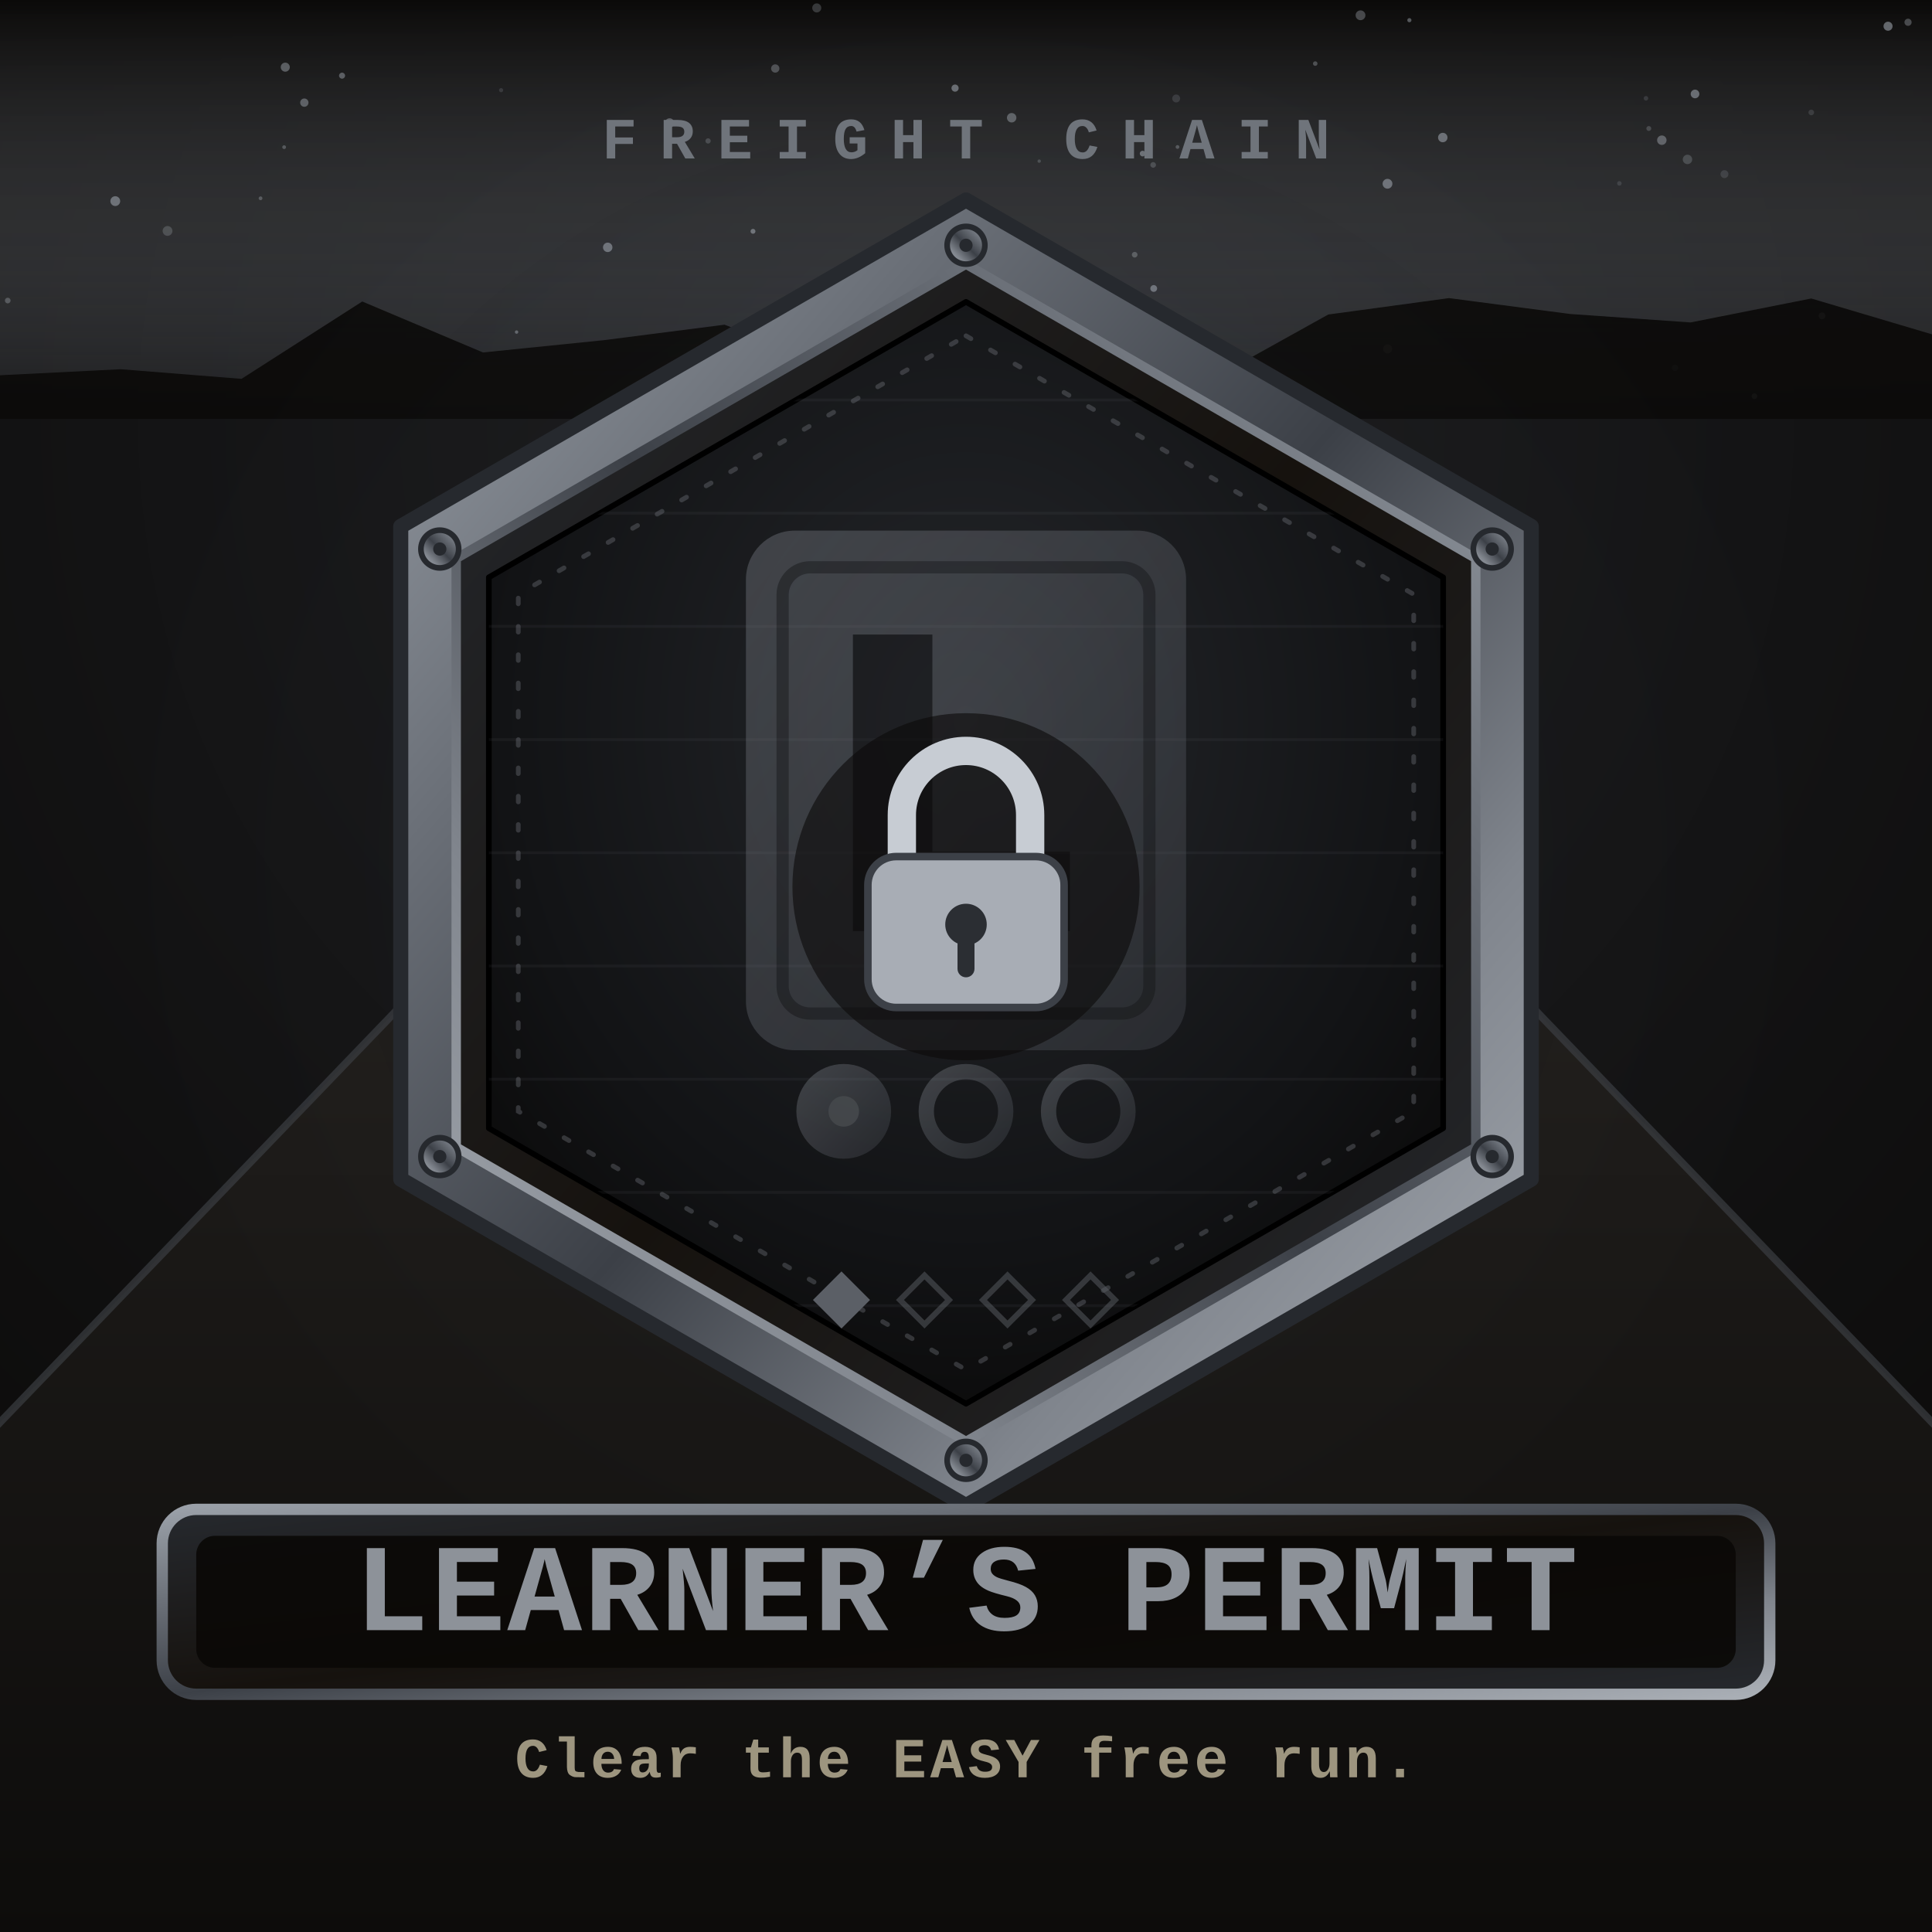
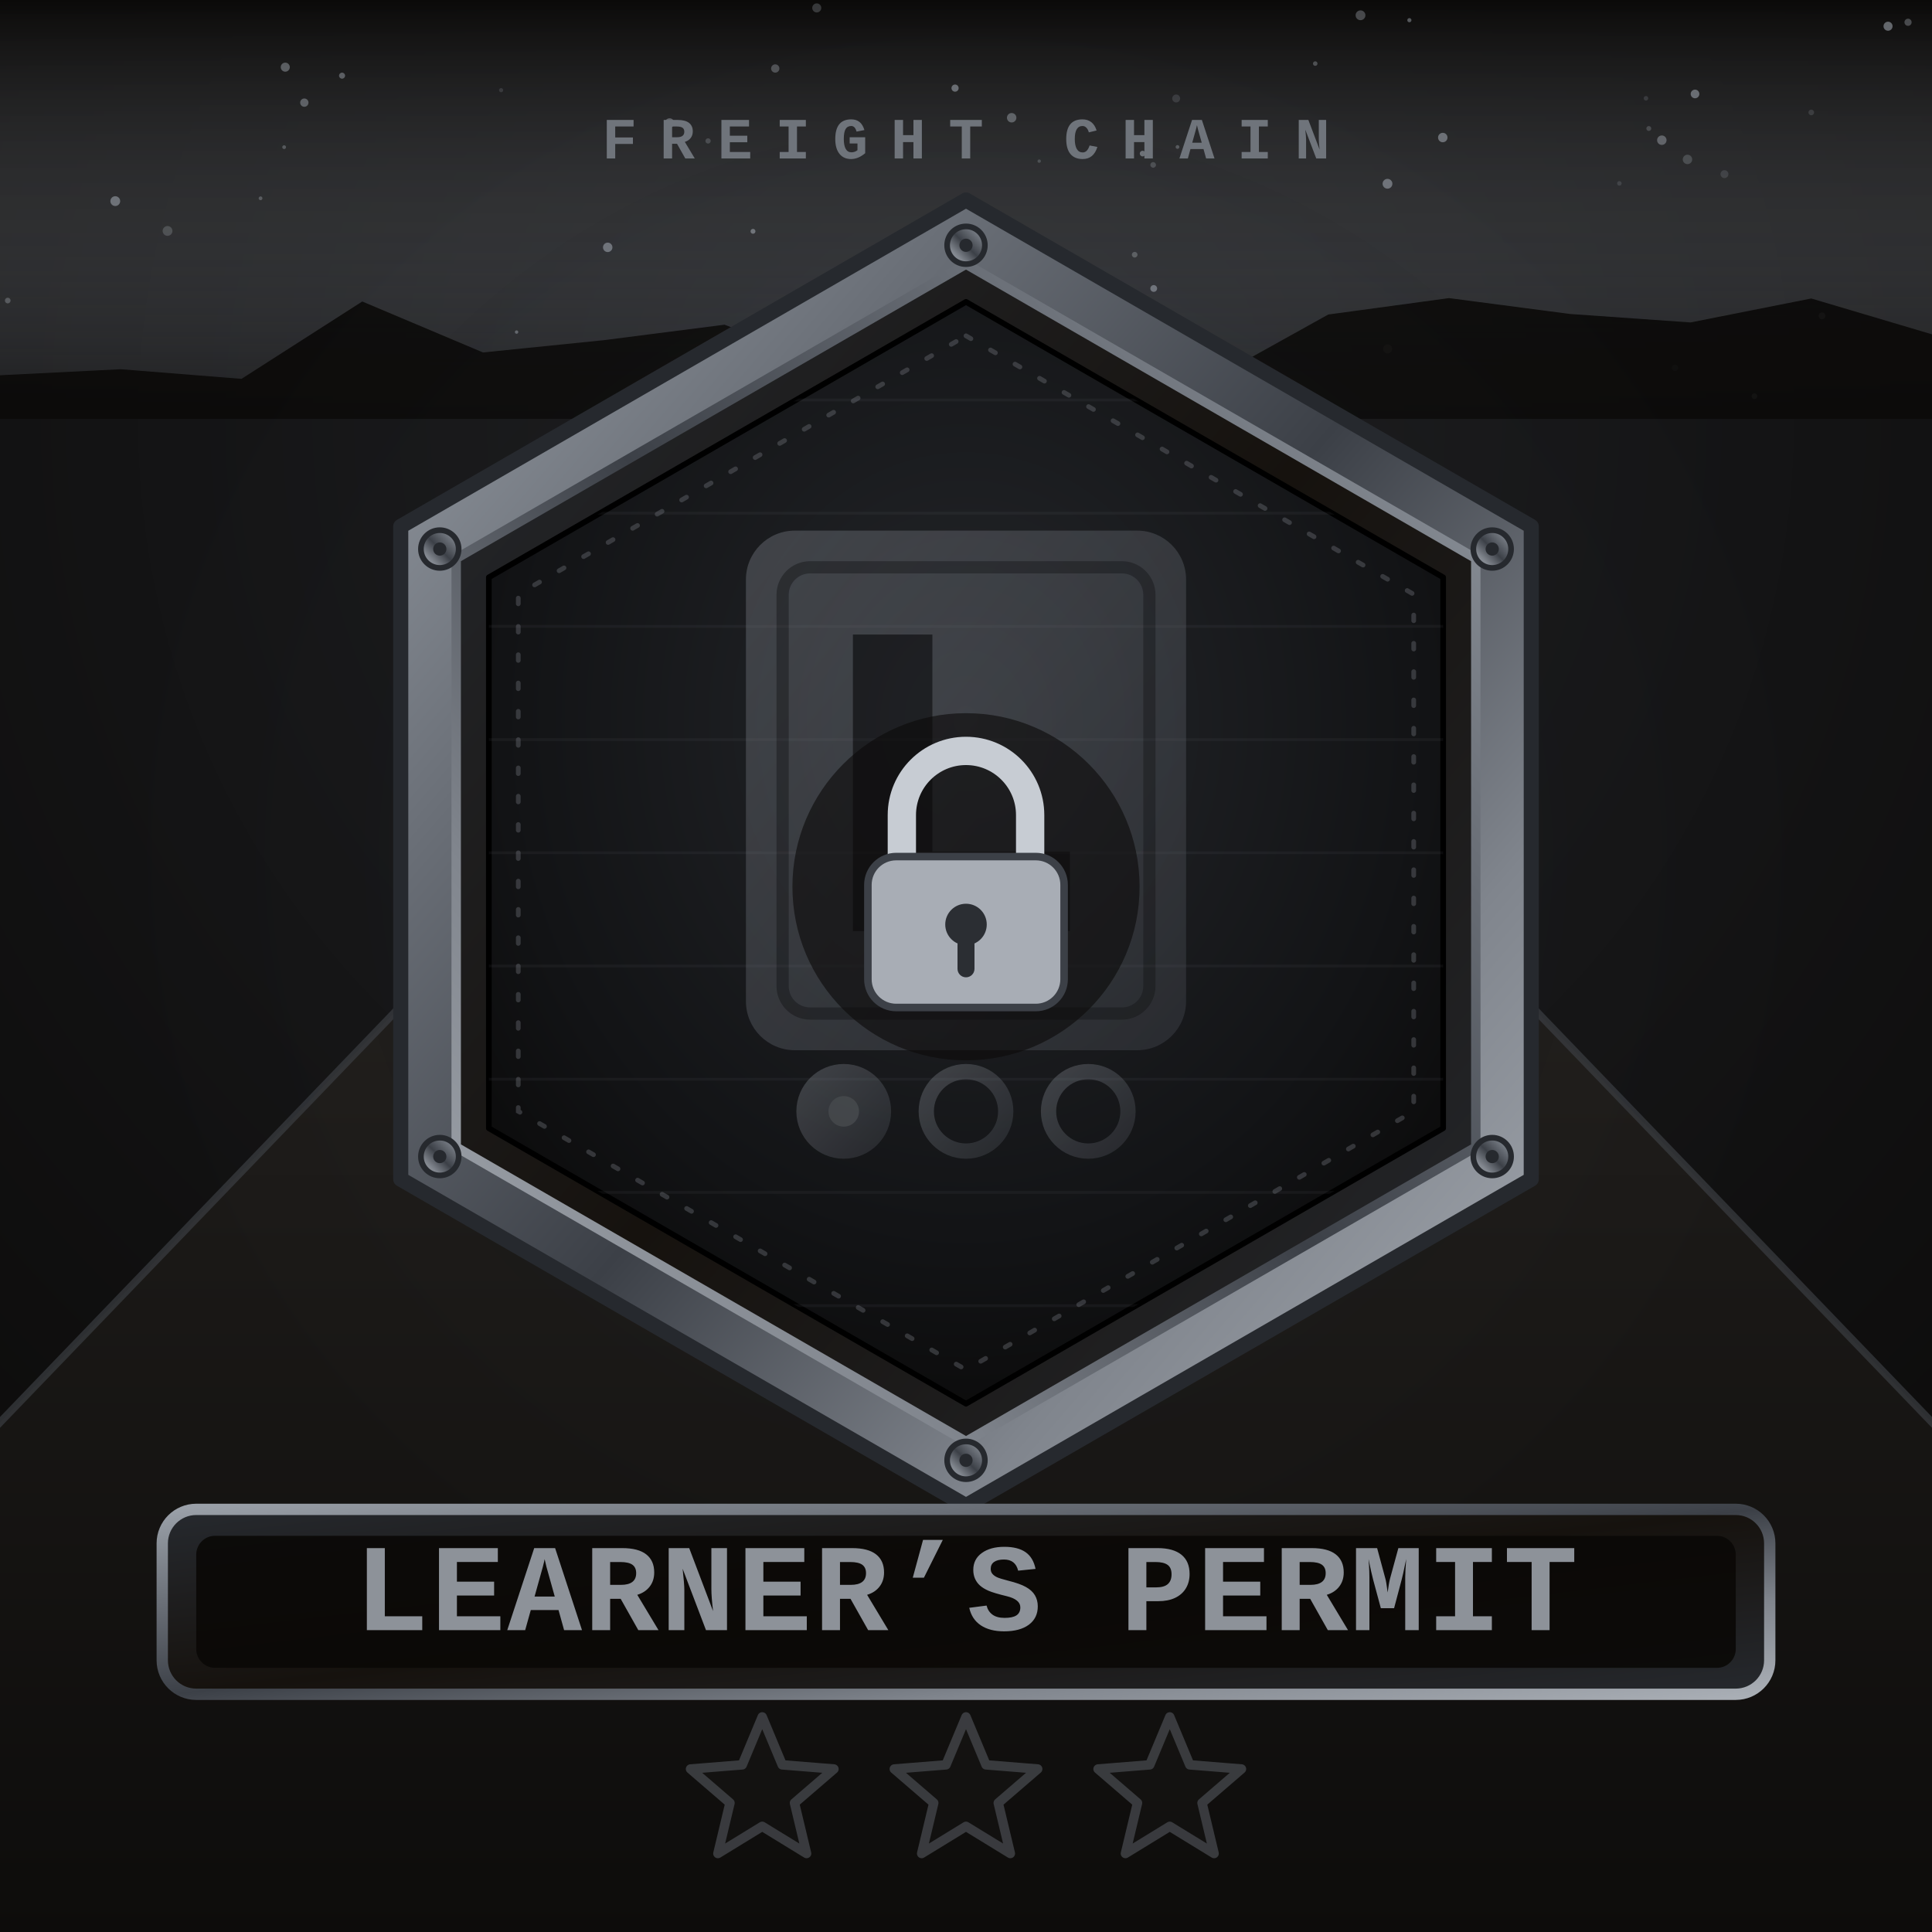
<svg xmlns="http://www.w3.org/2000/svg" width="1024" height="1024" viewBox="0 0 1024 1024" role="img" aria-label="Learner’s Permit – Freight Chain achievement (locked)">
  <defs>
    <radialGradient id="bg" cx="50%" cy="22%" r="85%">
      <stop offset="0" stop-color="#1c1d20" />
      <stop offset="1" stop-color="#0b0a09" />
    </radialGradient>
    <linearGradient id="sky" x1="0" y1="0" x2="0" y2="1">
      <stop offset="0" stop-color="#0b0a09" />
      <stop offset="1" stop-color="#7b7f86" stop-opacity="0.1" />
    </linearGradient>
    <linearGradient id="road" x1="0" y1="0" x2="0" y2="1">
      <stop offset="0" stop-color="#2a2724" />
      <stop offset="1" stop-color="#0d0c0b" />
    </linearGradient>
    <linearGradient id="rim" x1="0" y1="0" x2="1" y2="1">
      <stop offset="0%" stop-color="#9aa0a8" />
      <stop offset="25%" stop-color="#6a6f77" />
      <stop offset="50%" stop-color="#3c4047" />
      <stop offset="75%" stop-color="#80858d" />
      <stop offset="100%" stop-color="#a9aeb5" />
    </linearGradient>
    <linearGradient id="rimB" x1="1" y1="0" x2="0" y2="1">
      <stop offset="0%" stop-color="#9aa0a8" />
      <stop offset="25%" stop-color="#6a6f77" />
      <stop offset="50%" stop-color="#3c4047" />
      <stop offset="75%" stop-color="#80858d" />
      <stop offset="100%" stop-color="#a9aeb5" />
    </linearGradient>
    <linearGradient id="bevel" x1="0" y1="0" x2="1" y2="1">
      <stop offset="0" stop-color="#26292e" />
      <stop offset=".5" stop-color="#16120e" />
      <stop offset="1" stop-color="#26292e" />
    </linearGradient>
    <radialGradient id="plate" cx="50%" cy="38%" r="75%">
      <stop offset="0" stop-color="#24262a" />
      <stop offset=".65" stop-color="#121315" />
      <stop offset="1" stop-color="#070605" />
    </radialGradient>
    <radialGradient id="halo" cx="50%" cy="50%" r="50%">
      <stop offset="0" stop-color="#7b7f86" stop-opacity="0.06" />
      <stop offset="1" stop-color="#7b7f86" stop-opacity="0" />
    </radialGradient>
    <linearGradient id="ga" x1="0" y1="0" x2="1" y2="1">
      <stop offset="0" stop-color="#8b9099" />
      <stop offset="1" stop-color="#4c5058" />
    </linearGradient>
    <linearGradient id="sheen" x1="0" y1="0" x2="1" y2="1">
      <stop offset="0" stop-color="#fff" stop-opacity="0" />
      <stop offset=".45" stop-color="#fff" stop-opacity="0" />
      <stop offset=".5" stop-color="#fff" stop-opacity="0" />
      <stop offset=".56" stop-color="#fff" stop-opacity="0" />
      <stop offset="1" stop-color="#fff" stop-opacity="0" />
    </linearGradient>
    <filter id="glow" x="-30%" y="-30%" width="160%" height="160%">
      <feGaussianBlur stdDeviation="9" result="b" />
      <feMerge>
        <feMergeNode in="b" />
        <feMergeNode in="SourceGraphic" />
      </feMerge>
    </filter>
  </defs>
  <rect width="1024" height="1024" fill="url(#bg)" />
  <rect width="1024" height="222" fill="url(#sky)" />
  <circle cx="858.3" cy="97.2" r="1.2" fill="#9aa0a8" opacity="0.2" />
  <circle cx="894.4" cy="84.5" r="2.5" fill="#9aa0a8" opacity="0.3" />
  <circle cx="1011.3" cy="11.8" r="1.9" fill="#9aa0a8" opacity="0.4" />
  <circle cx="181.3" cy="40.1" r="1.6" fill="#9aa0a8" opacity="0.5" />
  <circle cx="151.2" cy="35.6" r="2.4" fill="#9aa0a8" opacity="0.5" />
  <circle cx="1000.7" cy="13.9" r="2.4" fill="#9aa0a8" opacity="0.6" />
  <circle cx="898.4" cy="49.8" r="2.3" fill="#9aa0a8" opacity="0.6" />
  <circle cx="354.9" cy="65.2" r="2.5" fill="#9aa0a8" opacity="0.5" />
  <circle cx="697.1" cy="33.7" r="1.2" fill="#9aa0a8" opacity="0.4" />
  <circle cx="929.9" cy="210" r="1.5" fill="#9aa0a8" opacity="0.6" />
  <circle cx="536.2" cy="62.4" r="2.5" fill="#9aa0a8" opacity="0.5" />
  <circle cx="611.5" cy="152.9" r="1.8" fill="#9aa0a8" opacity="0.6" />
  <circle cx="611.2" cy="87.4" r="1.5" fill="#9aa0a8" opacity="0.3" />
  <circle cx="138.1" cy="105.1" r="1" fill="#9aa0a8" opacity="0.4" />
  <circle cx="150.6" cy="78" r="1" fill="#9aa0a8" opacity="0.4" />
  <circle cx="721.1" cy="8.1" r="2.6" fill="#9aa0a8" opacity="0.4" />
  <circle cx="577.3" cy="185.9" r="1.4" fill="#9aa0a8" opacity="0.2" />
  <circle cx="4.1" cy="159.3" r="1.5" fill="#9aa0a8" opacity="0.4" />
  <circle cx="410.9" cy="36.3" r="2.2" fill="#9aa0a8" opacity="0.4" />
  <circle cx="735.4" cy="97.4" r="2.6" fill="#9aa0a8" opacity="0.6" />
  <circle cx="273.8" cy="176" r="0.9" fill="#9aa0a8" opacity="0.5" />
  <circle cx="623.4" cy="52.2" r="2.1" fill="#9aa0a8" opacity="0.2" />
  <circle cx="605.6" cy="81.4" r="1.5" fill="#9aa0a8" opacity="0.6" />
  <circle cx="375.3" cy="74.7" r="1.4" fill="#9aa0a8" opacity="0.3" />
  <circle cx="61.1" cy="106.6" r="2.6" fill="#9aa0a8" opacity="0.6" />
  <circle cx="960" cy="59.6" r="1.5" fill="#9aa0a8" opacity="0.2" />
  <circle cx="265.6" cy="47.8" r="1.1" fill="#9aa0a8" opacity="0.2" />
  <circle cx="735.5" cy="184.9" r="2.4" fill="#9aa0a8" opacity="0.4" />
  <circle cx="650.3" cy="188.7" r="2.1" fill="#9aa0a8" opacity="0.5" />
  <circle cx="914" cy="92.3" r="2.1" fill="#9aa0a8" opacity="0.2" />
  <circle cx="506.2" cy="46.7" r="1.9" fill="#9aa0a8" opacity="0.6" />
  <circle cx="322.1" cy="131.1" r="2.5" fill="#9aa0a8" opacity="0.6" />
  <circle cx="624.1" cy="77.9" r="1" fill="#9aa0a8" opacity="0.4" />
  <circle cx="432.9" cy="4.2" r="2.4" fill="#9aa0a8" opacity="0.3" />
  <circle cx="550.8" cy="85.4" r="0.9" fill="#9aa0a8" opacity="0.3" />
  <circle cx="880.8" cy="74.3" r="2.5" fill="#9aa0a8" opacity="0.5" />
  <circle cx="161.3" cy="54.4" r="2.2" fill="#9aa0a8" opacity="0.5" />
  <circle cx="747" cy="10.7" r="1.1" fill="#9aa0a8" opacity="0.5" />
  <circle cx="399.1" cy="122.6" r="1.3" fill="#9aa0a8" opacity="0.6" />
  <circle cx="88.8" cy="122.4" r="2.6" fill="#9aa0a8" opacity="0.3" />
  <circle cx="872.4" cy="52.1" r="1.2" fill="#9aa0a8" opacity="0.2" />
  <circle cx="965.7" cy="167.4" r="1.8" fill="#9aa0a8" opacity="0.6" />
  <circle cx="601.4" cy="135" r="1.5" fill="#9aa0a8" opacity="0.4" />
  <circle cx="764.7" cy="72.9" r="2.5" fill="#9aa0a8" opacity="0.6" />
  <circle cx="887.8" cy="195" r="1.7" fill="#9aa0a8" opacity="0.3" />
  <circle cx="873.9" cy="68.1" r="1.3" fill="#9aa0a8" opacity="0.3" />
  <path d="M0 222L0 198.9L64 195.7L128 200.8L192 159.8L256 186.8L320 180.3L384 172.1L448 196.4L512 184.6L576 191.9L640 202.3L704 166.7L768 158L832 166.4L896 170.9L960 158.2L1024 177.2L1024 222Z" fill="#0a0908" opacity=".9" />
  <polygon points="512,222 -260,1024 1284,1024" fill="url(#road)" />
  <line x1="512" y1="222" x2="-260" y2="1024" stroke="#3a3d42" stroke-width="4" opacity=".7" />
  <line x1="512" y1="222" x2="1284" y2="1024" stroke="#3a3d42" stroke-width="4" opacity=".7" />
  <polygon points="510.4,222.9 513.6,222.9 514.1,247 509.9,247" fill="#5b5f66" opacity="0.5" />
  <polygon points="508.8,296.6 515.2,296.6 516.4,349.9 507.6,349.9" fill="#5b5f66" opacity="0.5" />
  <polygon points="505.8,428.4 518.2,428.4 519.8,502.4 504.2,502.4" fill="#5b5f66" opacity="0.5" />
  <polygon points="501.9,603.9 522.1,603.9 524.1,695.3 499.9,695.3" fill="#5b5f66" opacity="0.5" />
  <circle cx="512" cy="452" r="470" fill="url(#halo)" />
  <text x="512" y="84" text-anchor="middle" font-family="ui-monospace,'SF Mono',Menlo,Consolas,'Liberation Mono','DejaVu Sans Mono',monospace" font-size="31" font-weight="700" fill="#6f747b" letter-spacing="12">FREIGHT CHAIN</text>
  <polygon points="512,106 811.6,279 811.6,625 512,798 212.4,625 212.4,279" fill="url(#rim)" stroke="#26292e" stroke-width="8" stroke-linejoin="round" />
  <polygon points="512,140 782.2,296 782.2,608 512,764 241.8,608 241.8,296" fill="url(#bevel)" stroke="url(#rimB)" stroke-width="5" stroke-linejoin="round" />
  <polygon points="512,160 764.9,306 764.9,598 512,744 259.1,598 259.1,306" fill="url(#plate)" stroke="#000" stroke-width="3" stroke-linejoin="round" />
  <g stroke="#7b7f86" stroke-width="1.5" opacity="0.08" clip-path="url(#cl)">
    <line x1="212" y1="212" x2="812" y2="212" />
    <line x1="212" y1="272" x2="812" y2="272" />
    <line x1="212" y1="332" x2="812" y2="332" />
    <line x1="212" y1="392" x2="812" y2="392" />
    <line x1="212" y1="452" x2="812" y2="452" />
    <line x1="212" y1="512" x2="812" y2="512" />
    <line x1="212" y1="572" x2="812" y2="572" />
    <line x1="212" y1="632" x2="812" y2="632" />
    <line x1="212" y1="692" x2="812" y2="692" />
  </g>
  <clipPath id="cl">
    <polygon points="512,160 764.9,306 764.9,598 512,744 259.1,598 259.1,306" />
  </clipPath>
  <polygon points="512,178 749.3,315 749.3,589 512,726 274.7,589 274.7,315" fill="none" stroke="#7b7f86" stroke-width="2.5" stroke-dasharray="3 12" stroke-linecap="round" opacity="0.35" />
  <circle cx="512" cy="130" r="10" fill="url(#rimB)" stroke="#26292e" stroke-width="3" />
  <circle cx="512" cy="130" r="3.5" fill="#26292e" />
  <circle cx="790.9" cy="291" r="10" fill="url(#rimB)" stroke="#26292e" stroke-width="3" />
  <circle cx="790.9" cy="291" r="3.5" fill="#26292e" />
  <circle cx="790.9" cy="613" r="10" fill="url(#rimB)" stroke="#26292e" stroke-width="3" />
  <circle cx="790.9" cy="613" r="3.5" fill="#26292e" />
  <circle cx="512" cy="774" r="10" fill="url(#rimB)" stroke="#26292e" stroke-width="3" />
  <circle cx="512" cy="774" r="3.5" fill="#26292e" />
  <circle cx="233.1" cy="613" r="10" fill="url(#rimB)" stroke="#26292e" stroke-width="3" />
  <circle cx="233.1" cy="613" r="3.5" fill="#26292e" />
  <circle cx="233.1" cy="291" r="10" fill="url(#rimB)" stroke="#26292e" stroke-width="3" />
  <circle cx="233.1" cy="291" r="3.5" fill="#26292e" />
  <g transform="translate(512 440) scale(1.62)" opacity=".34">
    <g>
      <rect x="-72" y="-98" width="144" height="170" rx="16" fill="url(#ga)" />
      <rect x="-60" y="-86" width="120" height="146" rx="9" fill="none" stroke="#17181a" stroke-width="4" opacity=".55" />
      <path d="M-24 -64V20H34" fill="none" stroke="#17181a" stroke-width="26" stroke-linejoin="miter" stroke-linecap="butt" />
      <circle cx="-40" cy="92" r="13" fill="url(#ga)" stroke="url(#ga)" stroke-width="5" />
      <circle cx="0" cy="92" r="13" fill="none" stroke="url(#ga)" stroke-width="5" />
      <circle cx="40" cy="92" r="13" fill="none" stroke="url(#ga)" stroke-width="5" />
      <circle cx="-40" cy="92" r="5" fill="#9aa0a8" />
      <circle cx="0" cy="92" r="0" fill="#9aa0a8" />
      <circle cx="40" cy="92" r="0" fill="#9aa0a8" />
    </g>
  </g>
  <g transform="translate(512 470)">
    <circle r="92" fill="#0b0a09" opacity=".62" />
    <path d="M-34 -14V-38A34 34 0 0 1 34 -38V-14" fill="none" stroke="#c7ccd3" stroke-width="15" stroke-linecap="round" />
    <rect x="-52" y="-16" width="104" height="80" rx="15" fill="#a8adb5" />
    <rect x="-52" y="-16" width="104" height="80" rx="15" fill="none" stroke="#3c4047" stroke-width="4" />
    <circle cy="20" r="11" fill="#2b2e33" />
    <rect x="-4.5" y="26" width="9" height="22" rx="4.5" fill="#2b2e33" />
  </g>
-   <polygon points="446,676 459,689 446,702 433,689" fill="#5b5f66" stroke="#5b5f66" stroke-width="3" opacity="1" />
-   <polygon points="490,676 503,689 490,702 477,689" fill="none" stroke="#5b5f66" stroke-width="3" opacity="0.5" />
-   <polygon points="534,676 547,689 534,702 521,689" fill="none" stroke="#5b5f66" stroke-width="3" opacity="0.5" />
-   <polygon points="578,676 591,689 578,702 565,689" fill="none" stroke="#5b5f66" stroke-width="3" opacity="0.5" />
  <polygon points="512,106 811.6,279 811.6,625 512,798 212.4,625 212.4,279" fill="url(#sheen)" stroke="none" />
  <rect x="86" y="800" width="852" height="98" rx="18" fill="url(#bevel)" stroke="url(#rim)" stroke-width="6" />
  <rect x="104" y="814" width="816" height="70" rx="10" fill="#0a0806" opacity=".9" />
  <text x="512" y="864" text-anchor="middle" font-family="ui-monospace,'SF Mono',Menlo,Consolas,'Liberation Mono','DejaVu Sans Mono',monospace" font-size="66" font-weight="800" fill="#8d9299" letter-spacing="1">LEARNER’S PERMIT</text>
-   <text x="512" y="942" text-anchor="middle" font-family="ui-monospace,'SF Mono',Menlo,Consolas,'Liberation Mono','DejaVu Sans Mono',monospace" font-size="30" font-weight="700" fill="#9d957f" letter-spacing="2">
-     <tspan x="512" dy="0">Clear the EASY free run.</tspan>
-   </text>
+   <polygon points="404,910 414.6,935.4 442,937.6 421.1,955.6 427.5,982.4 404,968 380.5,982.4 386.9,955.6 366,937.6 393.4,935.4" fill="#5b5f66" fill-opacity=".08" stroke="#5b5f66" stroke-width="5" stroke-linejoin="round" stroke-dasharray="0" stroke-linecap="round" opacity="0.55" />
+   <polygon points="512,910 522.6,935.4 550,937.6 529.1,955.6 535.5,982.4 512,968 488.5,982.4 494.9,955.6 474,937.6 501.4,935.4" fill="#5b5f66" fill-opacity=".08" stroke="#5b5f66" stroke-width="5" stroke-linejoin="round" stroke-dasharray="0" stroke-linecap="round" opacity="0.55" />
+   <polygon points="620,910 630.6,935.4 658,937.6 637.1,955.6 643.5,982.4 620,968 596.5,982.4 602.9,955.6 582,937.6 609.4,935.4" fill="#5b5f66" fill-opacity=".08" stroke="#5b5f66" stroke-width="5" stroke-linejoin="round" stroke-dasharray="0" stroke-linecap="round" opacity="0.55" />
</svg>
